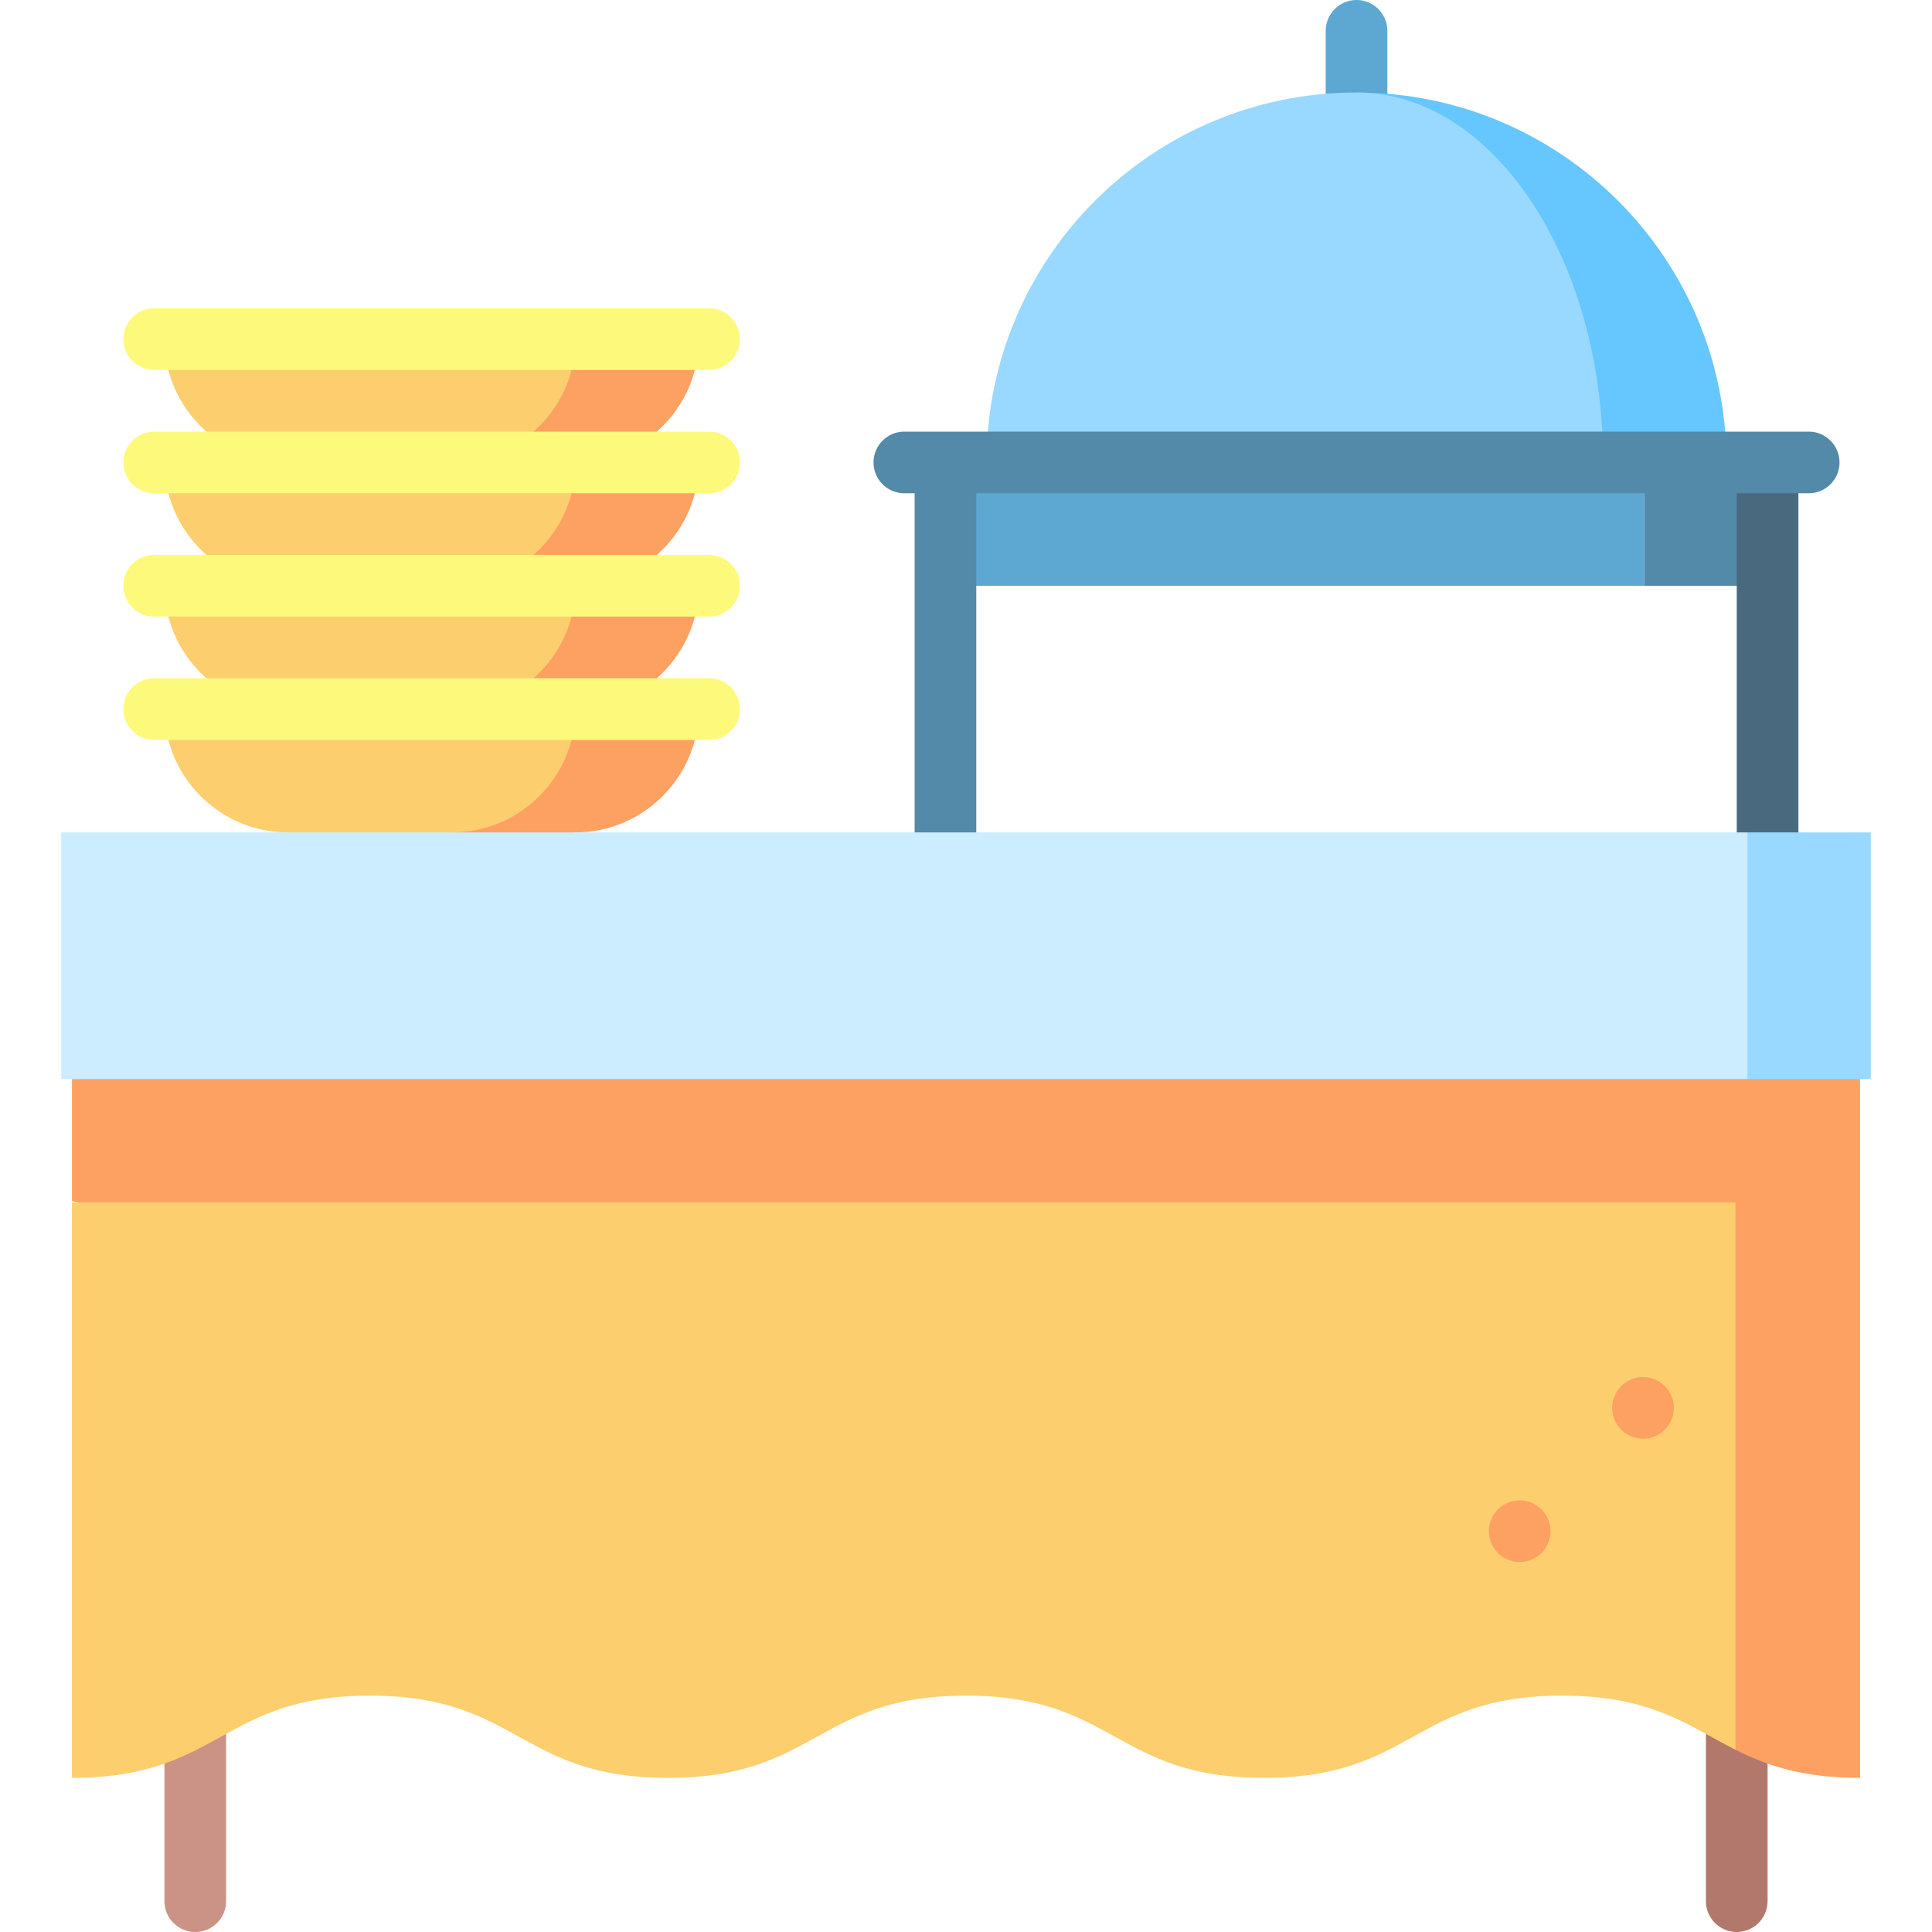
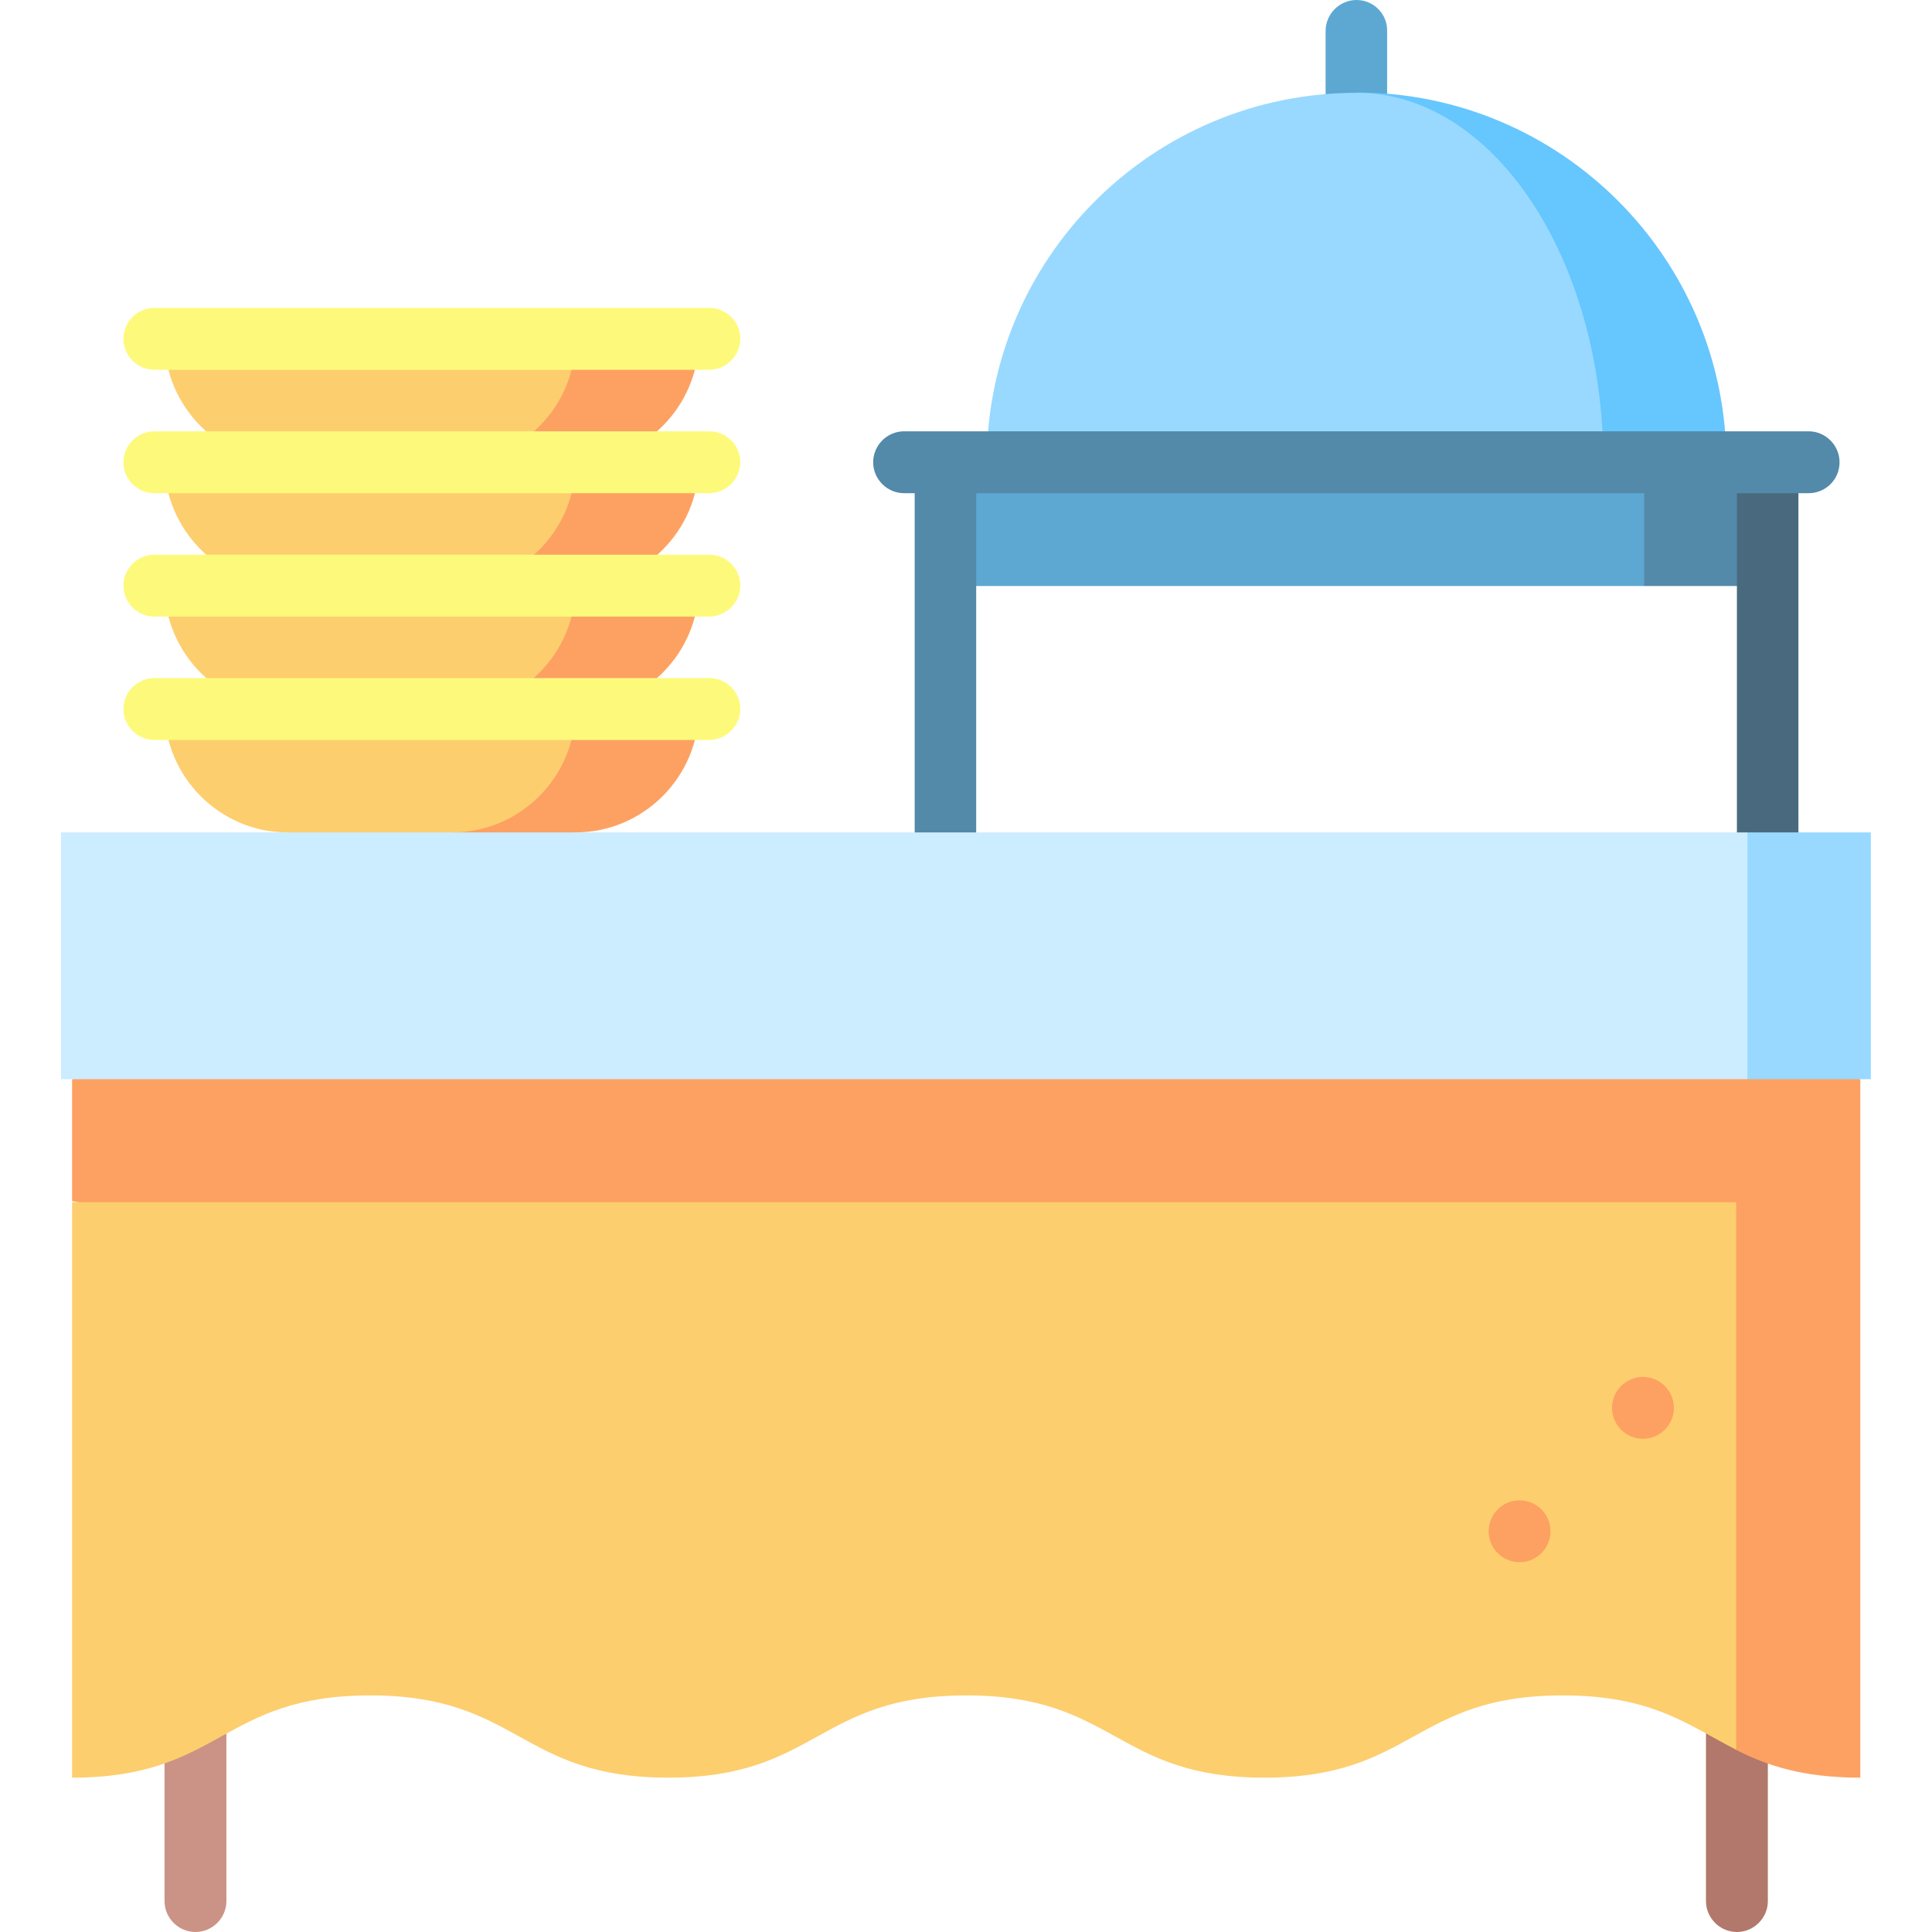
- <svg xmlns="http://www.w3.org/2000/svg" version="1.1" id="Layer_1" x="0px" y="0px" viewBox="0 0 512 512" style="enable-background:new 0 0 512 512;" xml:space="preserve">
-   <path style="fill:#5CA8D3;" d="M359.492,0c-4.513,0-8.17,3.658-8.17,8.17v27.234h16.34V8.17C367.662,3.658,364.005,0,359.492,0z" />
-   <path style="fill:#FDA162;" d="M152.513,89.872L98.045,144.34l54.468-21.787c17.974,0,32.681-14.706,32.681-32.681H152.513z" />
-   <path style="fill:#FDCE6E;" d="M43.577,89.872h108.936c0,17.974-14.706,32.681-32.681,32.681L98.045,144.34l-21.787-21.787  C58.283,122.553,43.577,107.847,43.577,89.872z" />
-   <path style="fill:#FDA162;" d="M152.513,122.553l-54.468,54.468l54.468-21.787c17.974,0,32.681-14.706,32.681-32.681H152.513z" />
-   <path style="fill:#FDCE6E;" d="M43.577,122.553h108.936c0,17.974-14.706,32.681-32.681,32.681l-21.787,21.787l-21.787-21.787  C58.283,155.234,43.577,140.528,43.577,122.553z" />
-   <path style="fill:#FDA162;" d="M152.513,155.234l-54.468,54.468l54.468-21.787c17.974,0,32.681-14.706,32.681-32.681H152.513z" />
-   <path style="fill:#FDCE6E;" d="M43.577,155.234h108.936c0,17.974-14.706,32.681-32.681,32.681l-21.787,21.787l-21.787-21.787  C58.283,187.915,43.577,173.209,43.577,155.234z" />
-   <path style="fill:#FDA162;" d="M152.513,187.915l-54.468,54.468l54.468-21.787c17.974,0,32.681-14.706,32.681-32.681H152.513z" />
-   <path style="fill:#FDCE6E;" d="M43.577,187.915h108.936c0,17.974-14.706,32.681-32.681,32.681l-21.787,21.787l-21.787-21.787  C58.283,220.596,43.577,205.889,43.577,187.915z" />
-   <path style="fill:#66C6FE;" d="M359.492,24.511v119.83l98.043-21.787C457.534,68.401,413.644,24.511,359.492,24.511z" />
-   <path style="fill:#99D9FF;" d="M424.853,122.553l-81.702,21.787l-81.702-21.787c0-54.152,43.89-98.043,98.043-98.043  C395.593,24.511,424.853,68.401,424.853,122.553z" />
-   <rect x="250.553" y="122.553" style="fill:#5CA8D3;" width="185.191" height="32.681" />
-   <rect x="435.745" y="122.553" style="fill:#5389A9;" width="32.681" height="32.681" />
-   <g>
-     <path style="fill:#FDFA7B;" d="M187.917,196.085H40.853c-4.513,0-8.17-3.658-8.17-8.17s3.657-8.17,8.17-8.17h147.064   c4.513,0,8.17,3.658,8.17,8.17S192.43,196.085,187.917,196.085z" />
-     <path style="fill:#FDFA7B;" d="M187.917,163.404H40.853c-4.513,0-8.17-3.658-8.17-8.17s3.657-8.17,8.17-8.17h147.064   c4.513,0,8.17,3.658,8.17,8.17S192.43,163.404,187.917,163.404z" />
-     <path style="fill:#FDFA7B;" d="M187.917,130.723H40.853c-4.513,0-8.17-3.658-8.17-8.17c0-4.512,3.657-8.17,8.17-8.17h147.064   c4.513,0,8.17,3.658,8.17,8.17C196.087,127.065,192.43,130.723,187.917,130.723z" />
-     <path style="fill:#FDFA7B;" d="M187.917,98.043H40.853c-4.513,0-8.17-3.658-8.17-8.17s3.657-8.17,8.17-8.17h147.064   c4.513,0,8.17,3.658,8.17,8.17S192.43,98.043,187.917,98.043z" />
-   </g>
-   <rect x="242.383" y="122.553" style="fill:#5389A9;" width="16.34" height="119.83" />
-   <rect x="460.255" y="122.553" style="fill:#496A7E;" width="16.34" height="119.83" />
-   <path style="fill:#B1786B;" d="M452.085,431.198v72.632c0,4.512,3.657,8.17,8.17,8.17c4.513,0,8.17-3.658,8.17-8.17v-72.632H452.085  z" />
-   <path style="fill:#CB9385;" d="M43.579,431.198v72.632c0,4.512,3.657,8.17,8.17,8.17s8.17-3.658,8.17-8.17v-72.632H43.579z" />
-   <path style="fill:#FDA162;" d="M256.002,242.384L19.068,285.959v32.336l403.059,79.323l37.804,66.1  c8.105,4.075,17.513,7.432,33.004,7.432V285.957L256.002,242.384z" />
-   <polygon style="fill:#99D9FF;" points="495.777,220.596 495.777,285.957 463.101,285.957 440.011,256.004 463.101,220.596 " />
-   <rect x="16.223" y="220.596" style="fill:#CCECFF;" width="446.878" height="65.362" />
-   <path style="fill:#FDCE6E;" d="M459.932,318.638H19.058v152.511c39.49,0,39.49-21.787,78.981-21.787s39.49,21.787,78.981,21.787  s39.49-21.787,78.981-21.787s39.49,21.787,78.981,21.787c39.489,0,39.489-21.787,78.978-21.787c23.996,0,33.416,8.043,45.971,14.356  V318.638H459.932z" />
-   <g>
-     <circle style="fill:#FDA162;" cx="435.418" cy="373.106" r="8.17" />
-     <circle style="fill:#FDA162;" cx="402.737" cy="405.787" r="8.17" />
-   </g>
-   <path style="fill:#5389A9;" d="M479.321,130.723h-239.66c-4.513,0-8.17-3.658-8.17-8.17c0-4.512,3.657-8.17,8.17-8.17h239.66  c4.513,0,8.17,3.658,8.17,8.17C487.492,127.065,483.835,130.723,479.321,130.723z" />
-   <g>
- </g>
-   <g>
- </g>
-   <g>
- </g>
-   <g>
- </g>
-   <g>
- </g>
-   <g>
- </g>
-   <g>
- </g>
-   <g>
- </g>
-   <g>
- </g>
-   <g>
- </g>
-   <g>
- </g>
-   <g>
- </g>
-   <g>
- </g>
-   <g>
- </g>
-   <g>
- </g>
+ <svg xmlns="http://www.w3.org/2000/svg" viewBox="0 0 512 512">
+   <style>.a{fill:#5CA8D3;}.b{fill:#FDA162;}.c{fill:#FDCE6E;}.d{fill:#99D9FF;}.e{fill:#5389A9;}.f{fill:#FDFA7B;}</style>
+   <path d="M359.5 0c-4.5 0-8.2 3.7-8.2 8.2v27.2h16.3V8.2C367.7 3.7 364 0 359.5 0z" class="a" />
+   <path d="M152.5 89.9L98 144.3l54.5-21.8c18 0 32.7-14.7 32.7-32.7H152.5z" class="b" />
+   <path d="M43.6 89.9h108.9c0 18-14.7 32.7-32.7 32.7L98 144.3l-21.8-21.8C58.3 122.6 43.6 107.8 43.6 89.9z" class="c" />
+   <path d="M152.5 122.6l-54.5 54.5 54.5-21.8c18 0 32.7-14.7 32.7-32.7H152.5z" class="b" />
+   <path d="M43.6 122.6h108.9c0 18-14.7 32.7-32.7 32.7l-21.8 21.8 -21.8-21.8C58.3 155.2 43.6 140.5 43.6 122.6z" class="c" />
+   <path d="M152.5 155.2l-54.5 54.5 54.5-21.8c18 0 32.7-14.7 32.7-32.7H152.5z" class="b" />
+   <path d="M43.6 155.2h108.9c0 18-14.7 32.7-32.7 32.7l-21.8 21.8 -21.8-21.8C58.3 187.9 43.6 173.2 43.6 155.2z" class="c" />
+   <path d="M152.5 187.9l-54.5 54.5 54.5-21.8c18 0 32.7-14.7 32.7-32.7H152.5z" class="b" />
+   <path d="M43.6 187.9h108.9c0 18-14.7 32.7-32.7 32.7l-21.8 21.8 -21.8-21.8C58.3 220.6 43.6 205.9 43.6 187.9z" class="c" />
+   <path d="M359.5 24.5v119.8l98-21.8C457.5 68.4 413.6 24.5 359.5 24.5z" fill="#66C6FE" />
+   <path d="M424.9 122.6l-81.7 21.8 -81.7-21.8c0-54.2 43.9-98 98-98C395.6 24.5 424.9 68.4 424.9 122.6z" class="d" />
+   <rect x="250.6" y="122.6" width="185.2" height="32.7" class="a" />
+   <rect x="435.7" y="122.6" width="32.7" height="32.7" class="e" />
+   <path d="M187.9 196.1H40.9c-4.5 0-8.2-3.7-8.2-8.2s3.7-8.2 8.2-8.2h147.1c4.5 0 8.2 3.7 8.2 8.2S192.4 196.1 187.9 196.1z" class="f" />
+   <path d="M187.9 163.4H40.9c-4.5 0-8.2-3.7-8.2-8.2s3.7-8.2 8.2-8.2h147.1c4.5 0 8.2 3.7 8.2 8.2S192.4 163.4 187.9 163.4z" class="f" />
+   <path d="M187.9 130.7H40.9c-4.5 0-8.2-3.7-8.2-8.2 0-4.5 3.7-8.2 8.2-8.2h147.1c4.5 0 8.2 3.7 8.2 8.2C196.1 127.1 192.4 130.7 187.9 130.7z" class="f" />
+   <path d="M187.9 98H40.9c-4.5 0-8.2-3.7-8.2-8.2s3.7-8.2 8.2-8.2h147.1c4.5 0 8.2 3.7 8.2 8.2S192.4 98 187.9 98z" class="f" />
+   <rect x="242.4" y="122.6" width="16.3" height="119.8" class="e" />
+   <rect x="460.3" y="122.6" width="16.3" height="119.8" fill="#496A7E" />
+   <path d="M452.1 431.2v72.6c0 4.5 3.7 8.2 8.2 8.2 4.5 0 8.2-3.7 8.2-8.2v-72.6H452.1z" fill="#B1786B" />
+   <path d="M43.6 431.2v72.6c0 4.5 3.7 8.2 8.2 8.2s8.2-3.7 8.2-8.2v-72.6H43.6z" fill="#CB9385" />
+   <path d="M256 242.4L19.1 286v32.3l403.1 79.3 37.8 66.1c8.1 4.1 17.5 7.4 33 7.4V286L256 242.4z" class="b" />
+   <polygon points="495.8 220.6 495.8 286 463.1 286 440 256 463.1 220.6 " class="d" />
+   <rect x="16.2" y="220.6" width="446.9" height="65.4" fill="#CCECFF" />
+   <path d="M459.9 318.6H19.1v152.5c39.5 0 39.5-21.8 79-21.8s39.5 21.8 79 21.8 39.5-21.8 79-21.8 39.5 21.8 79 21.8c39.5 0 39.5-21.8 79-21.8 24 0 33.4 8 46 14.4V318.6H459.9z" class="c" />
+   <circle cx="435.4" cy="373.1" r="8.2" class="b" />
+   <circle cx="402.7" cy="405.8" r="8.2" class="b" />
+   <path d="M479.3 130.7h-239.7c-4.5 0-8.2-3.7-8.2-8.2 0-4.5 3.7-8.2 8.2-8.2h239.7c4.5 0 8.2 3.7 8.2 8.2C487.5 127.1 483.8 130.7 479.3 130.7z" class="e" />
</svg>
